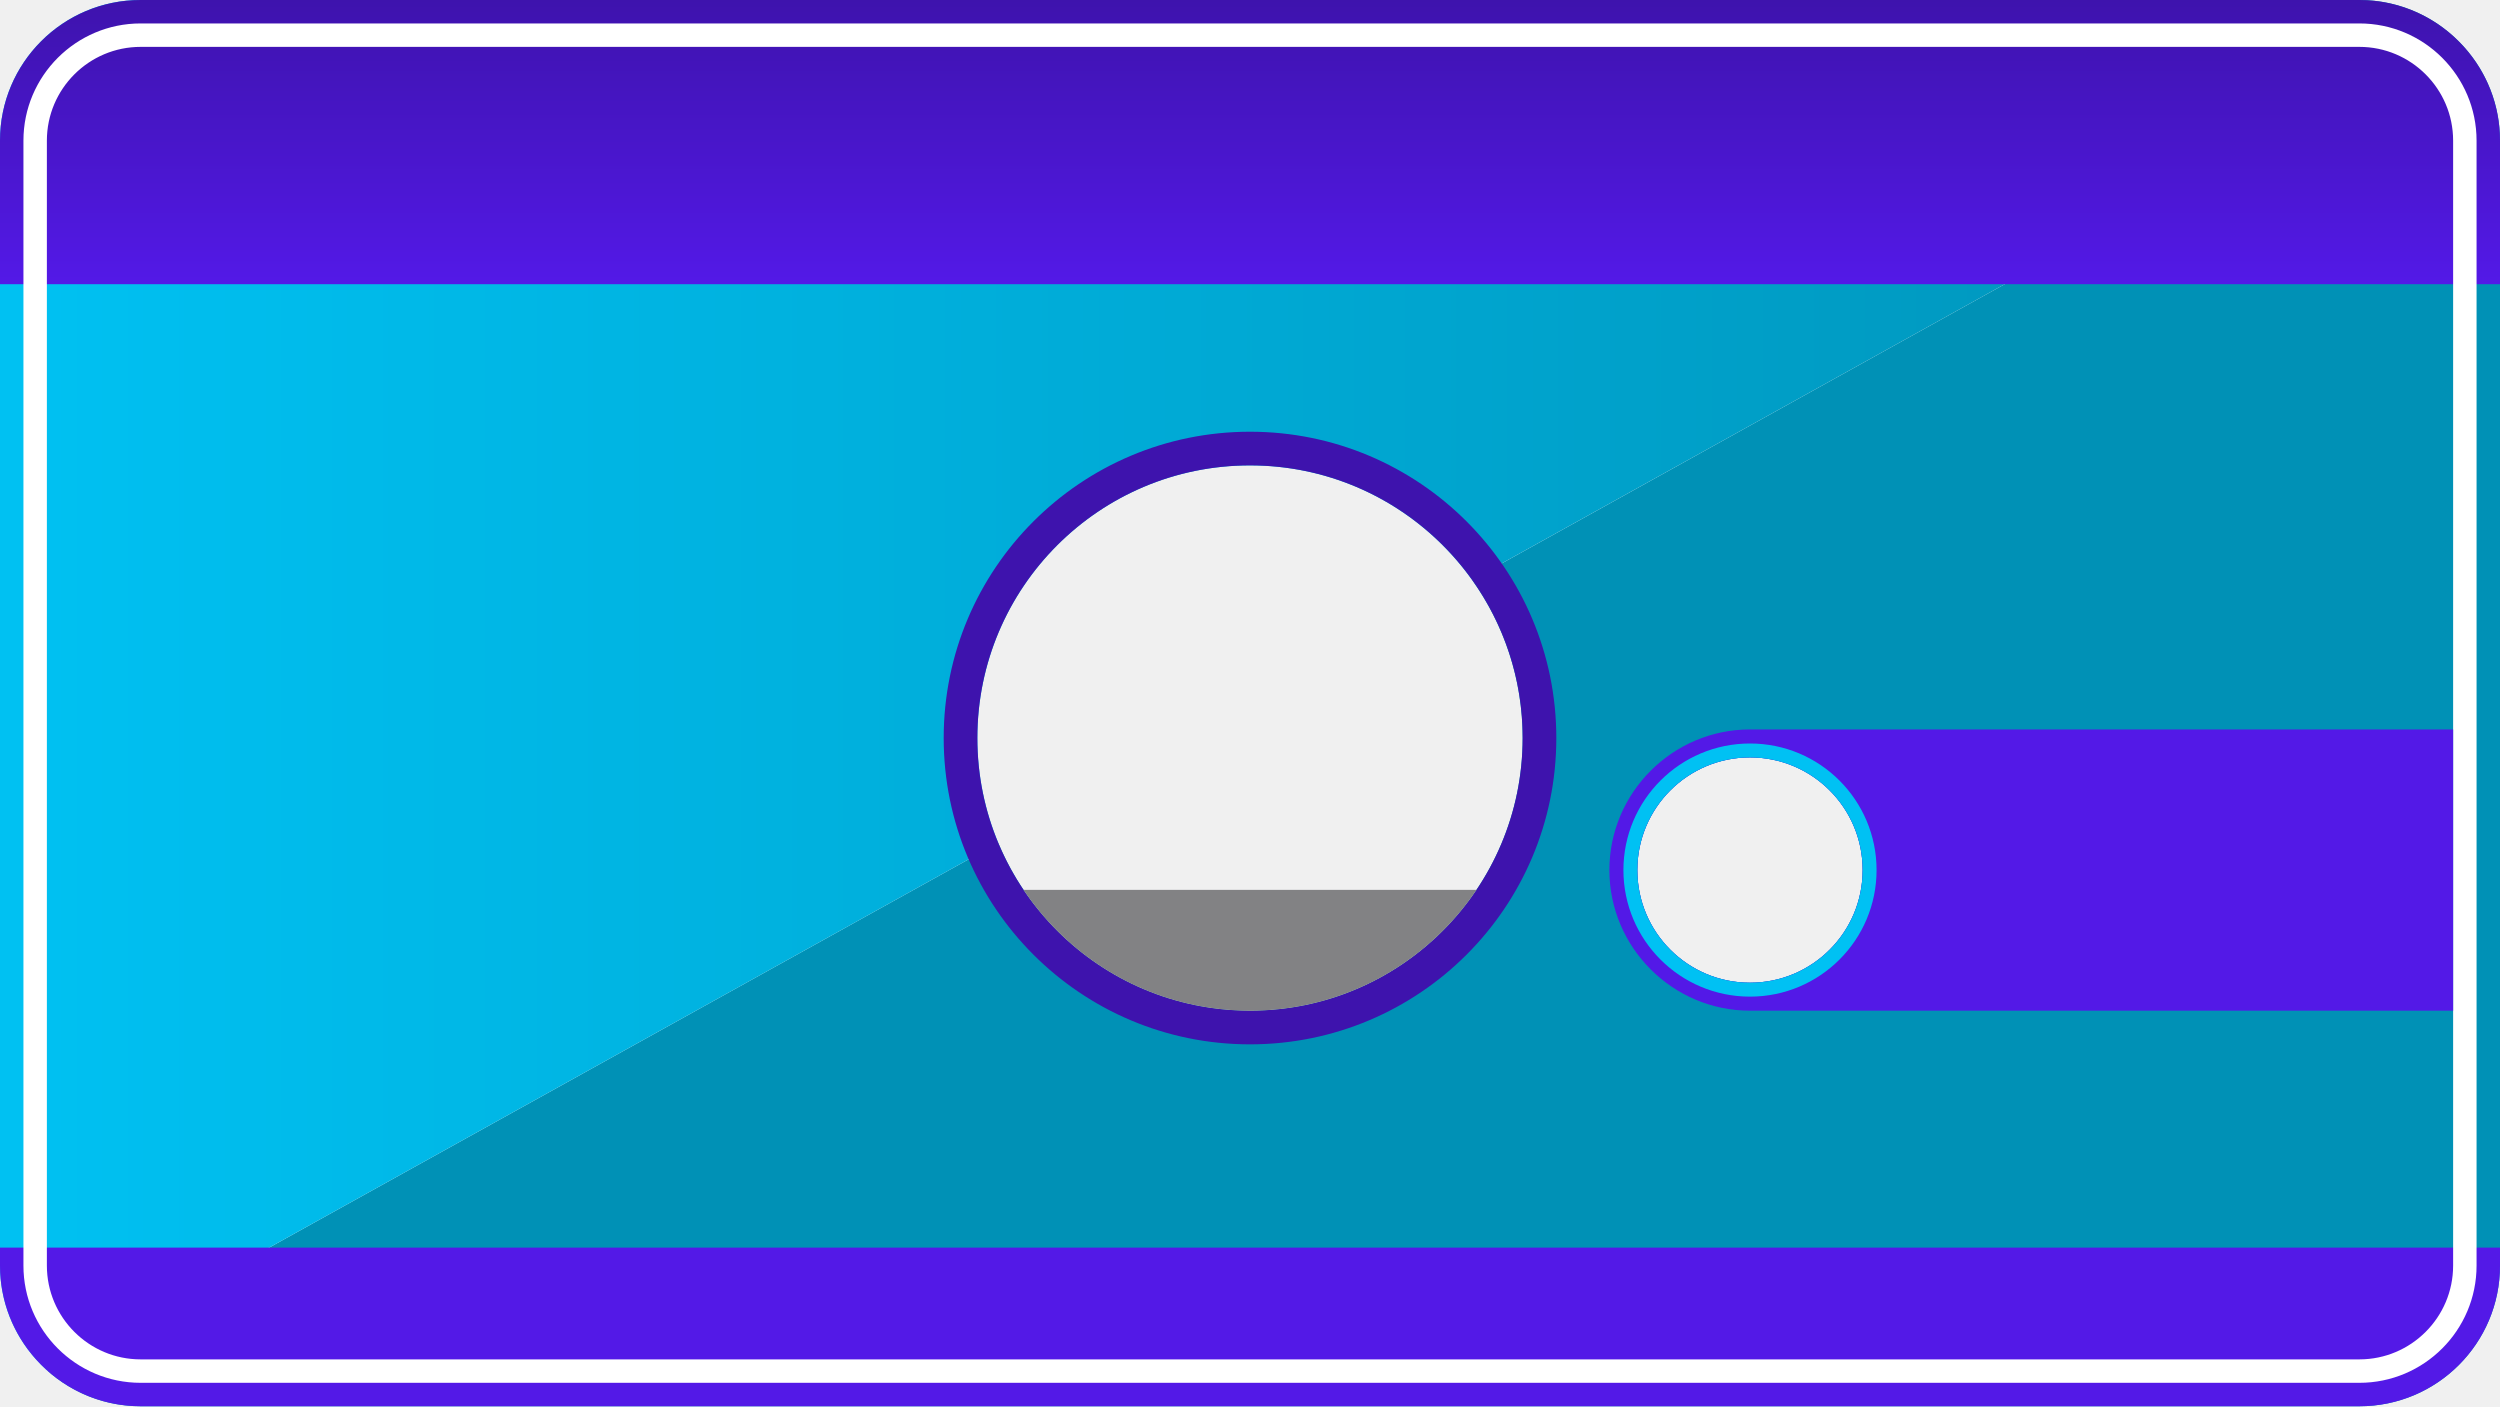
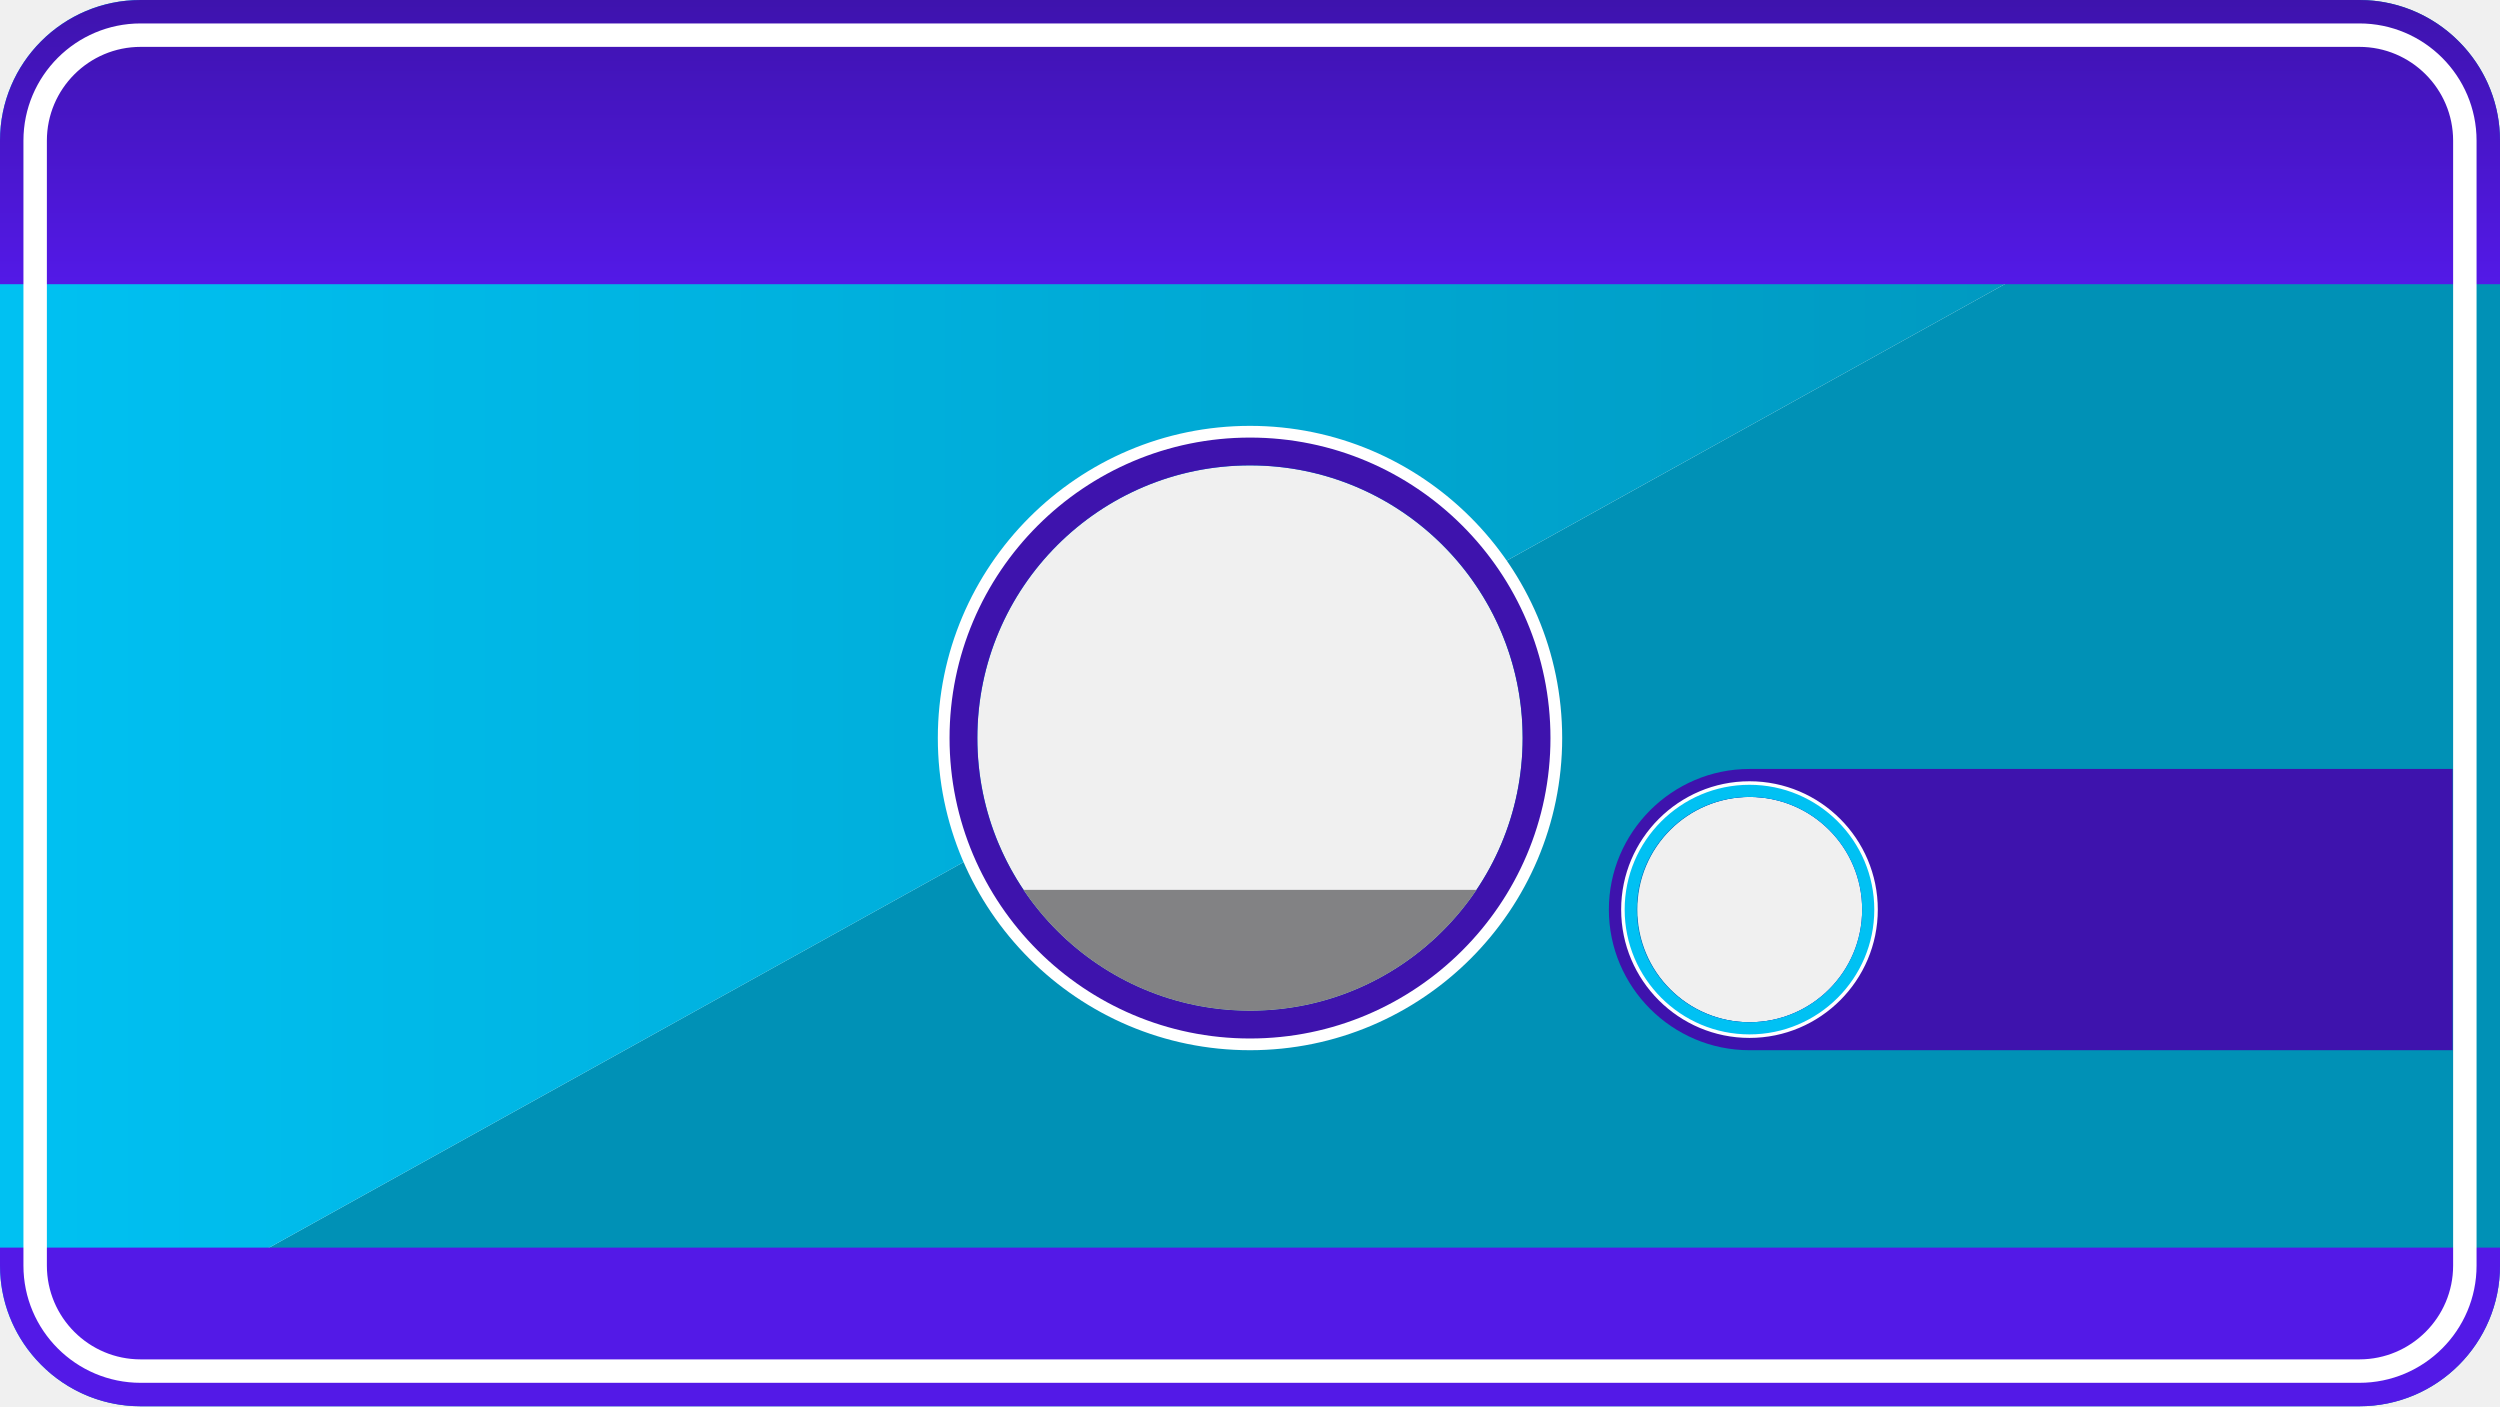
<svg xmlns="http://www.w3.org/2000/svg" xmlns:xlink="http://www.w3.org/1999/xlink" version="1.1" x="0px" y="0px" width="213.333px" height="120px" viewBox="0 0 213.333 120" enable-background="new 0 0 213.333 120" xml:space="preserve">
  <g id="Layer_1">
-     <path fill="#0091B6" d="M209.289,3.033l-83.677,46.45c2.717,3.807,4.32,8.462,4.32,13.496c0,12.849-10.417,23.266-23.266,23.266   c-9.679,0-17.975-5.912-21.481-14.321L4.044,116.967C6.163,118.848,8.944,120,12,120h189.333c6.627,0,12-5.373,12-12V12   C213.333,8.429,211.764,5.231,209.289,3.033z M149.333,83.858c-5.31,0-9.613-4.304-9.613-9.613s4.304-9.613,9.613-9.613   c5.309,0,9.612,4.304,9.612,9.613S154.642,83.858,149.333,83.858z" />
+     <path fill="#0091B6" d="M209.289,3.033l-83.677,46.45c2.717,3.807,4.32,8.462,4.32,13.496c0,12.849-10.417,23.266-23.266,23.266   c-9.679,0-17.975-5.912-21.481-14.321L4.044,116.967C6.163,118.848,8.944,120,12,120h189.333c6.627,0,12-5.373,12-12V12   C213.333,8.429,211.764,5.231,209.289,3.033z M149.333,87.233c-5.31,0-9.613-4.304-9.613-9.613s4.304-9.613,9.613-9.613   c5.309,0,9.612,4.304,9.612,9.613S154.642,87.233,149.333,87.233z" />
    <linearGradient id="SVGID_1_" gradientUnits="userSpaceOnUse" x1="0" y1="58.483" x2="209.289" y2="58.483">
      <stop offset="0" style="stop-color:#00C1F2" />
      <stop offset="1" style="stop-color:#0091B6" />
    </linearGradient>
    <path fill="url(#SVGID_1_)" d="M83.401,62.979c0-12.85,10.417-23.266,23.266-23.266c7.816,0,14.727,3.858,18.945,9.77l83.677-46.45   C207.17,1.152,204.389,0,201.333,0H12C5.373,0,0,5.373,0,12v96c0,3.571,1.569,6.769,4.044,8.967l81.141-45.043   C84.038,69.17,83.401,66.149,83.401,62.979z" />
    <linearGradient id="SVGID_2_" gradientUnits="userSpaceOnUse" x1="106.666" y1="24.25" x2="106.666" y2="0">
      <stop offset="0" style="stop-color:#5319E7" />
      <stop offset="1" style="stop-color:#3E13AD" />
    </linearGradient>
    <path fill="url(#SVGID_2_)" d="M201.333,0H12C5.373,0,0,5.373,0,12v12.25h213.333V12c0-3.056-1.152-5.837-3.033-7.956   C208.102,1.569,204.904,0,201.333,0z" />
    <path fill="#5319E7" d="M12,120h189.333c6.627,0,12-5.373,12-12v-1.54H0V108c0,3.057,1.152,5.837,3.033,7.956   C5.231,118.432,8.429,120,12,120z" />
    <g>
      <path fill="#FFFFFF" d="M211.333,12v96c0,5.514-4.486,10-10,10H12c-5.514,0-10-4.486-10-10V12C2,6.486,6.486,2,12,2h189.333    C206.847,2,211.333,6.486,211.333,12z M4,108c0,4.411,3.589,8,8,8h189.333c4.411,0,8-3.589,8-8V12c0-4.411-3.589-8-8-8H12    c-4.411,0-8,3.589-8,8V108z" />
    </g>
    <path fill="#3E13AD" d="M106.667,36.84c-14.436,0-26.139,11.703-26.139,26.139c0,14.436,11.703,26.139,26.139,26.139   s26.139-11.703,26.139-26.139C132.805,48.543,121.103,36.84,106.667,36.84z M106.667,86.245c-12.849,0-23.266-10.417-23.266-23.266   c0-12.85,10.417-23.266,23.266-23.266s23.266,10.416,23.266,23.266C129.932,75.828,119.516,86.245,106.667,86.245z" />
    <g>
      <defs>
        <circle id="SVGID_3_" cx="106.667" cy="62.979" r="23.266" />
      </defs>
      <clipPath id="SVGID_4_">
        <use xlink:href="#SVGID_3_" overflow="visible" />
      </clipPath>
      <rect x="84.305" y="75.934" clip-path="url(#SVGID_4_)" fill="#828284" width="44.607" height="10.868" />
    </g>
+     <path fill="#FFFFFF" d="M106.667,36.34c-14.688,0-26.639,11.95-26.639,26.639c0,14.688,11.95,26.639,26.639,26.639   s26.639-11.95,26.639-26.639C133.305,48.291,121.355,36.34,106.667,36.34z M106.667,88.618c-14.137,0-25.639-11.501-25.639-25.639   S92.529,37.34,106.667,37.34s25.639,11.501,25.639,25.639S120.804,88.618,106.667,88.618z" />
  </g>
  <g id="Capa_2">
-     <path fill="#5319E7" d="M149.333,62.245c-6.601,0-12,5.399-12,12c0,6.6,5.399,12,12,12h60v-24H149.333z M149.333,83.858   c-5.31,0-9.613-4.304-9.613-9.613s4.304-9.613,9.613-9.613c5.309,0,9.612,4.304,9.612,9.613S154.642,83.858,149.333,83.858z" />
-     <path fill="#00C1F3" d="M149.333,63.445c-5.965,0-10.801,4.835-10.801,10.8s4.836,10.801,10.801,10.801s10.8-4.836,10.8-10.801   S155.298,63.445,149.333,63.445z M149.333,83.858c-5.31,0-9.613-4.304-9.613-9.613s4.304-9.613,9.613-9.613   c5.309,0,9.612,4.304,9.612,9.613S154.642,83.858,149.333,83.858z" />
+     <path fill="#3E13AD" d="M149.289,65.618c-6.601,0-12,5.399-12,12c0,6.6,5.399,12,12,12h60v-24H149.289z M149.289,87.231   c-5.31,0-9.613-4.304-9.613-9.613s4.304-9.613,9.613-9.613c5.309,0,9.612,4.304,9.612,9.613S154.597,87.231,149.289,87.231z" />
+     <path fill="#00C1F3" d="M149.289,66.818c-5.965,0-10.801,4.835-10.801,10.8s4.836,10.801,10.801,10.801s10.8-4.836,10.8-10.801   S155.253,66.818,149.289,66.818z M149.289,87.231c-5.31,0-9.613-4.304-9.613-9.613s4.304-9.613,9.613-9.613   c5.309,0,9.612,4.304,9.612,9.613S154.597,87.231,149.289,87.231z" />
+     <path fill="#FFFFFF" d="M149.289,88.569c-6.038,0-10.951-4.913-10.951-10.951s4.913-10.95,10.951-10.95   c6.038,0,10.95,4.912,10.95,10.95S155.326,88.569,149.289,88.569z M149.289,66.969c-5.873,0-10.651,4.777-10.651,10.649   c0,5.873,4.778,10.65,10.651,10.65c5.873,0,10.65-4.777,10.65-10.65C159.938,71.746,155.161,66.969,149.289,66.969z" />
  </g>
</svg>
